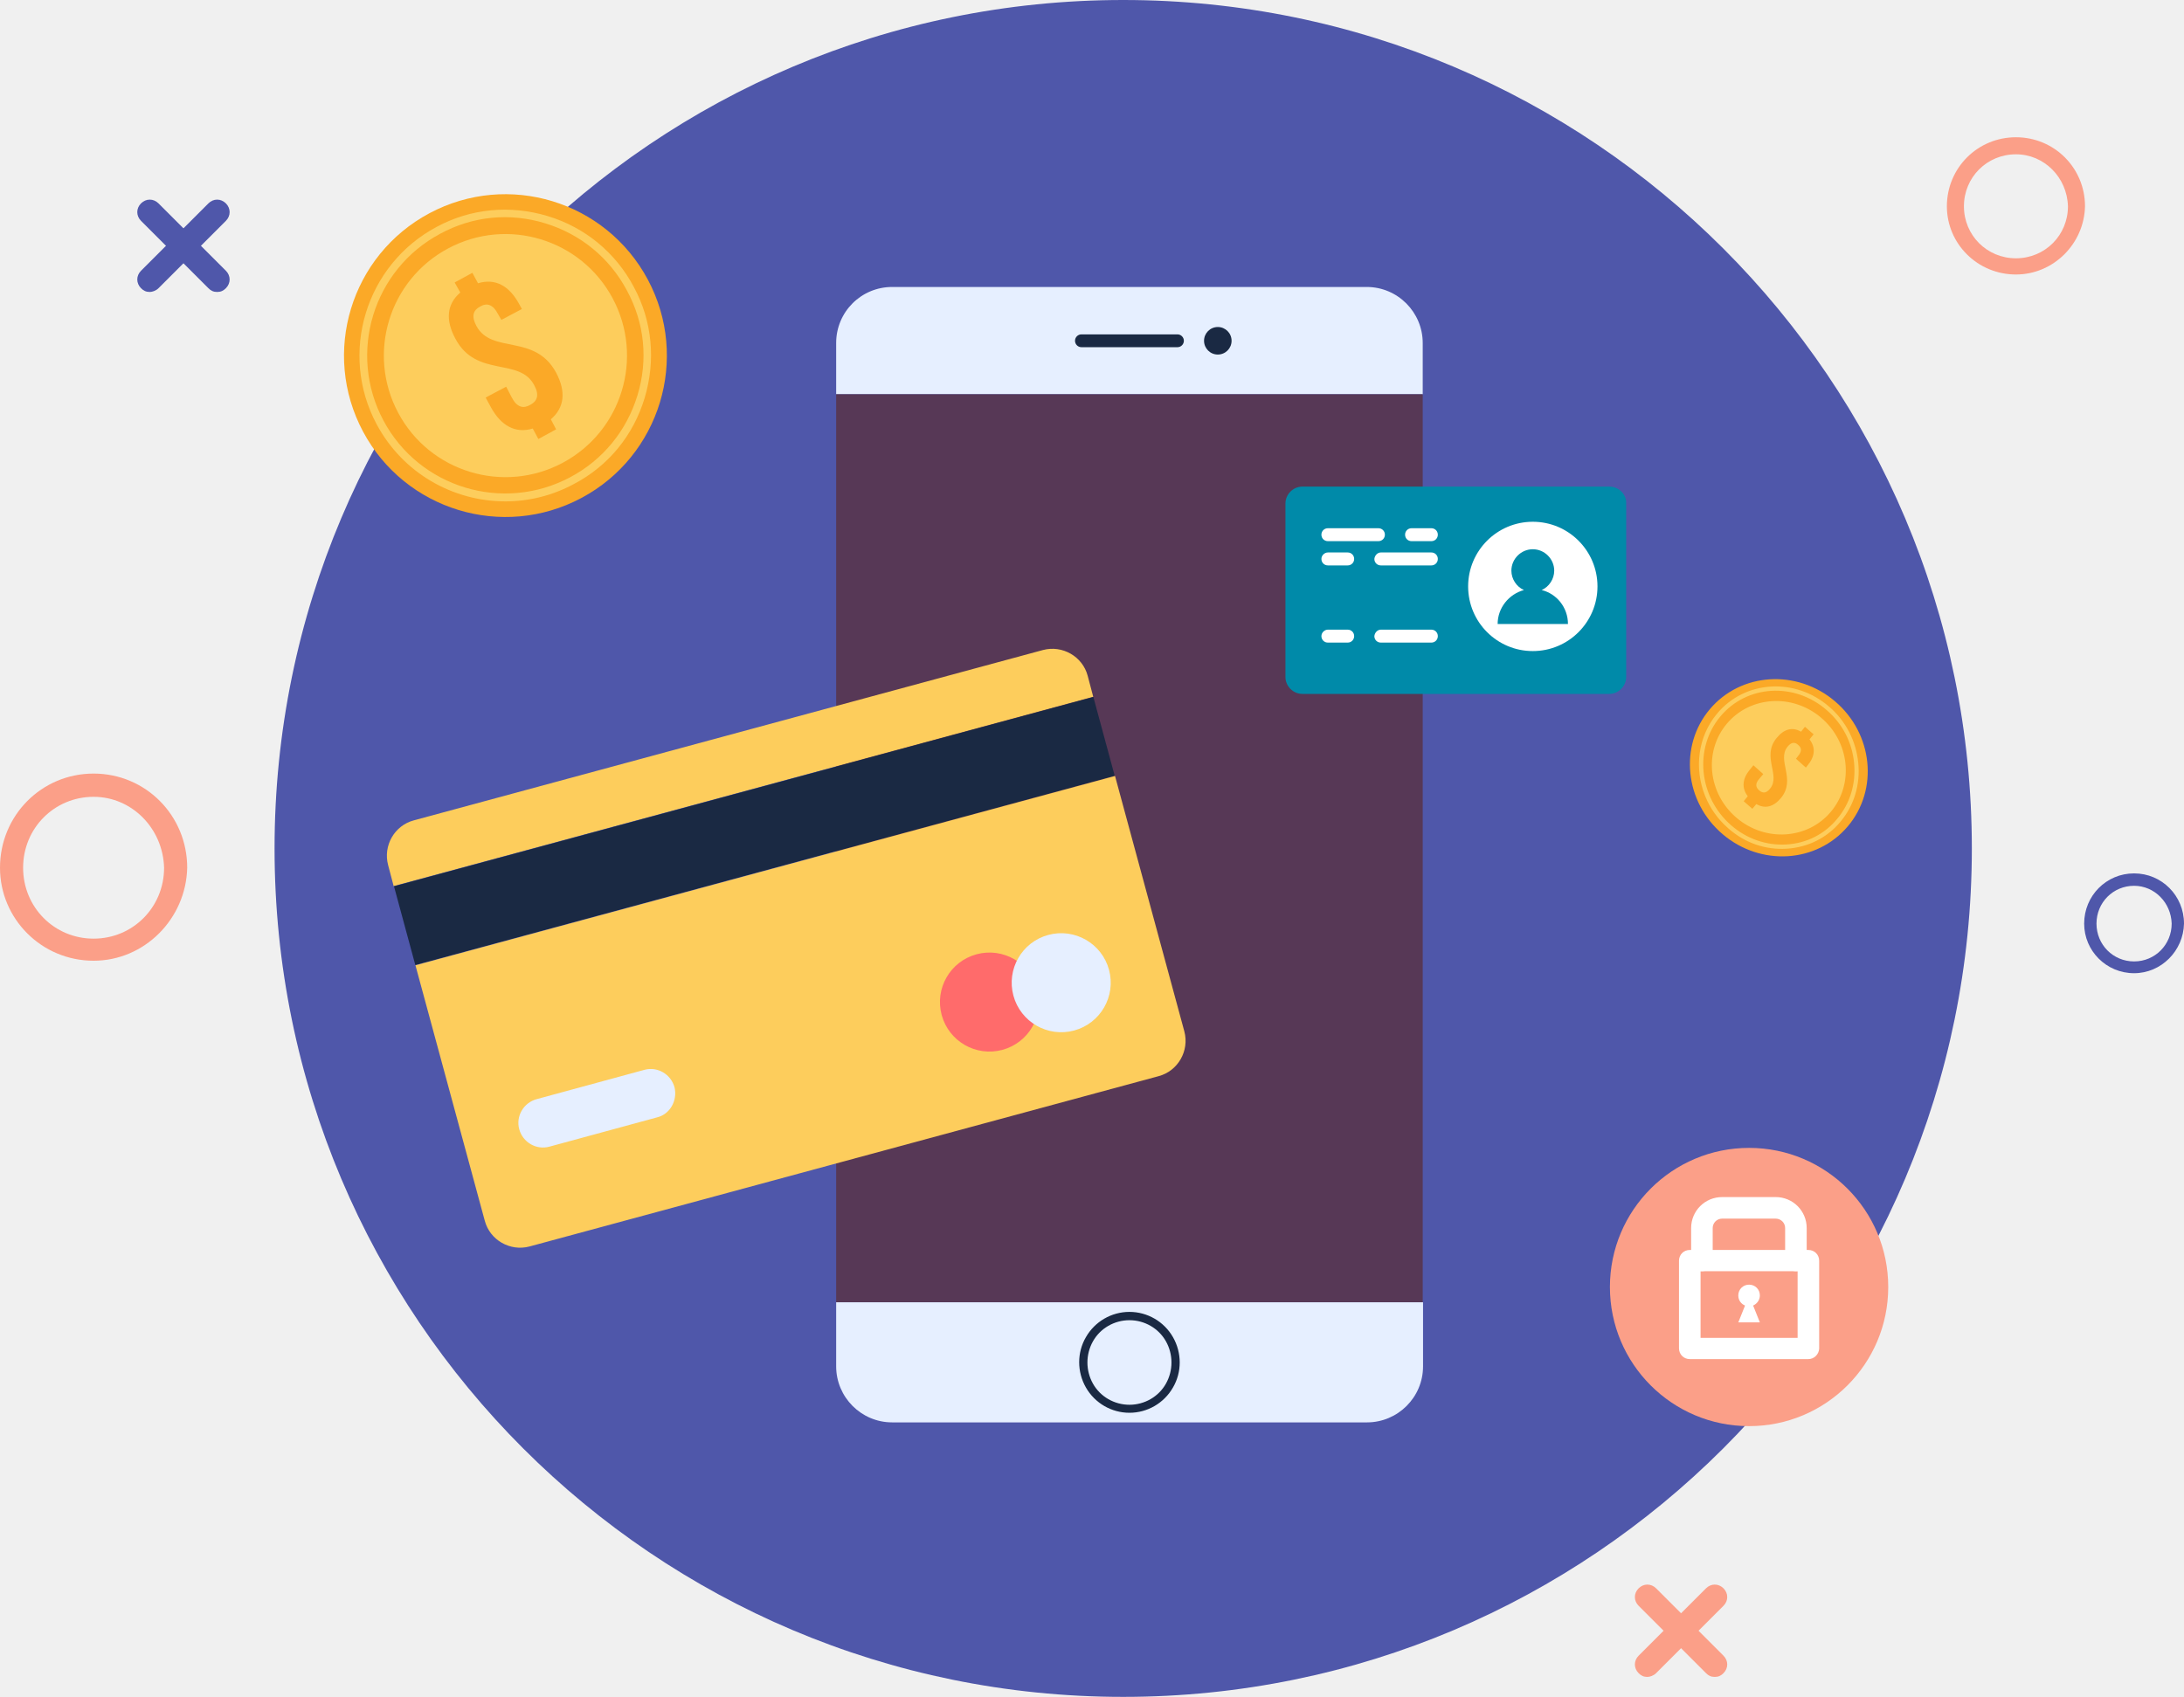
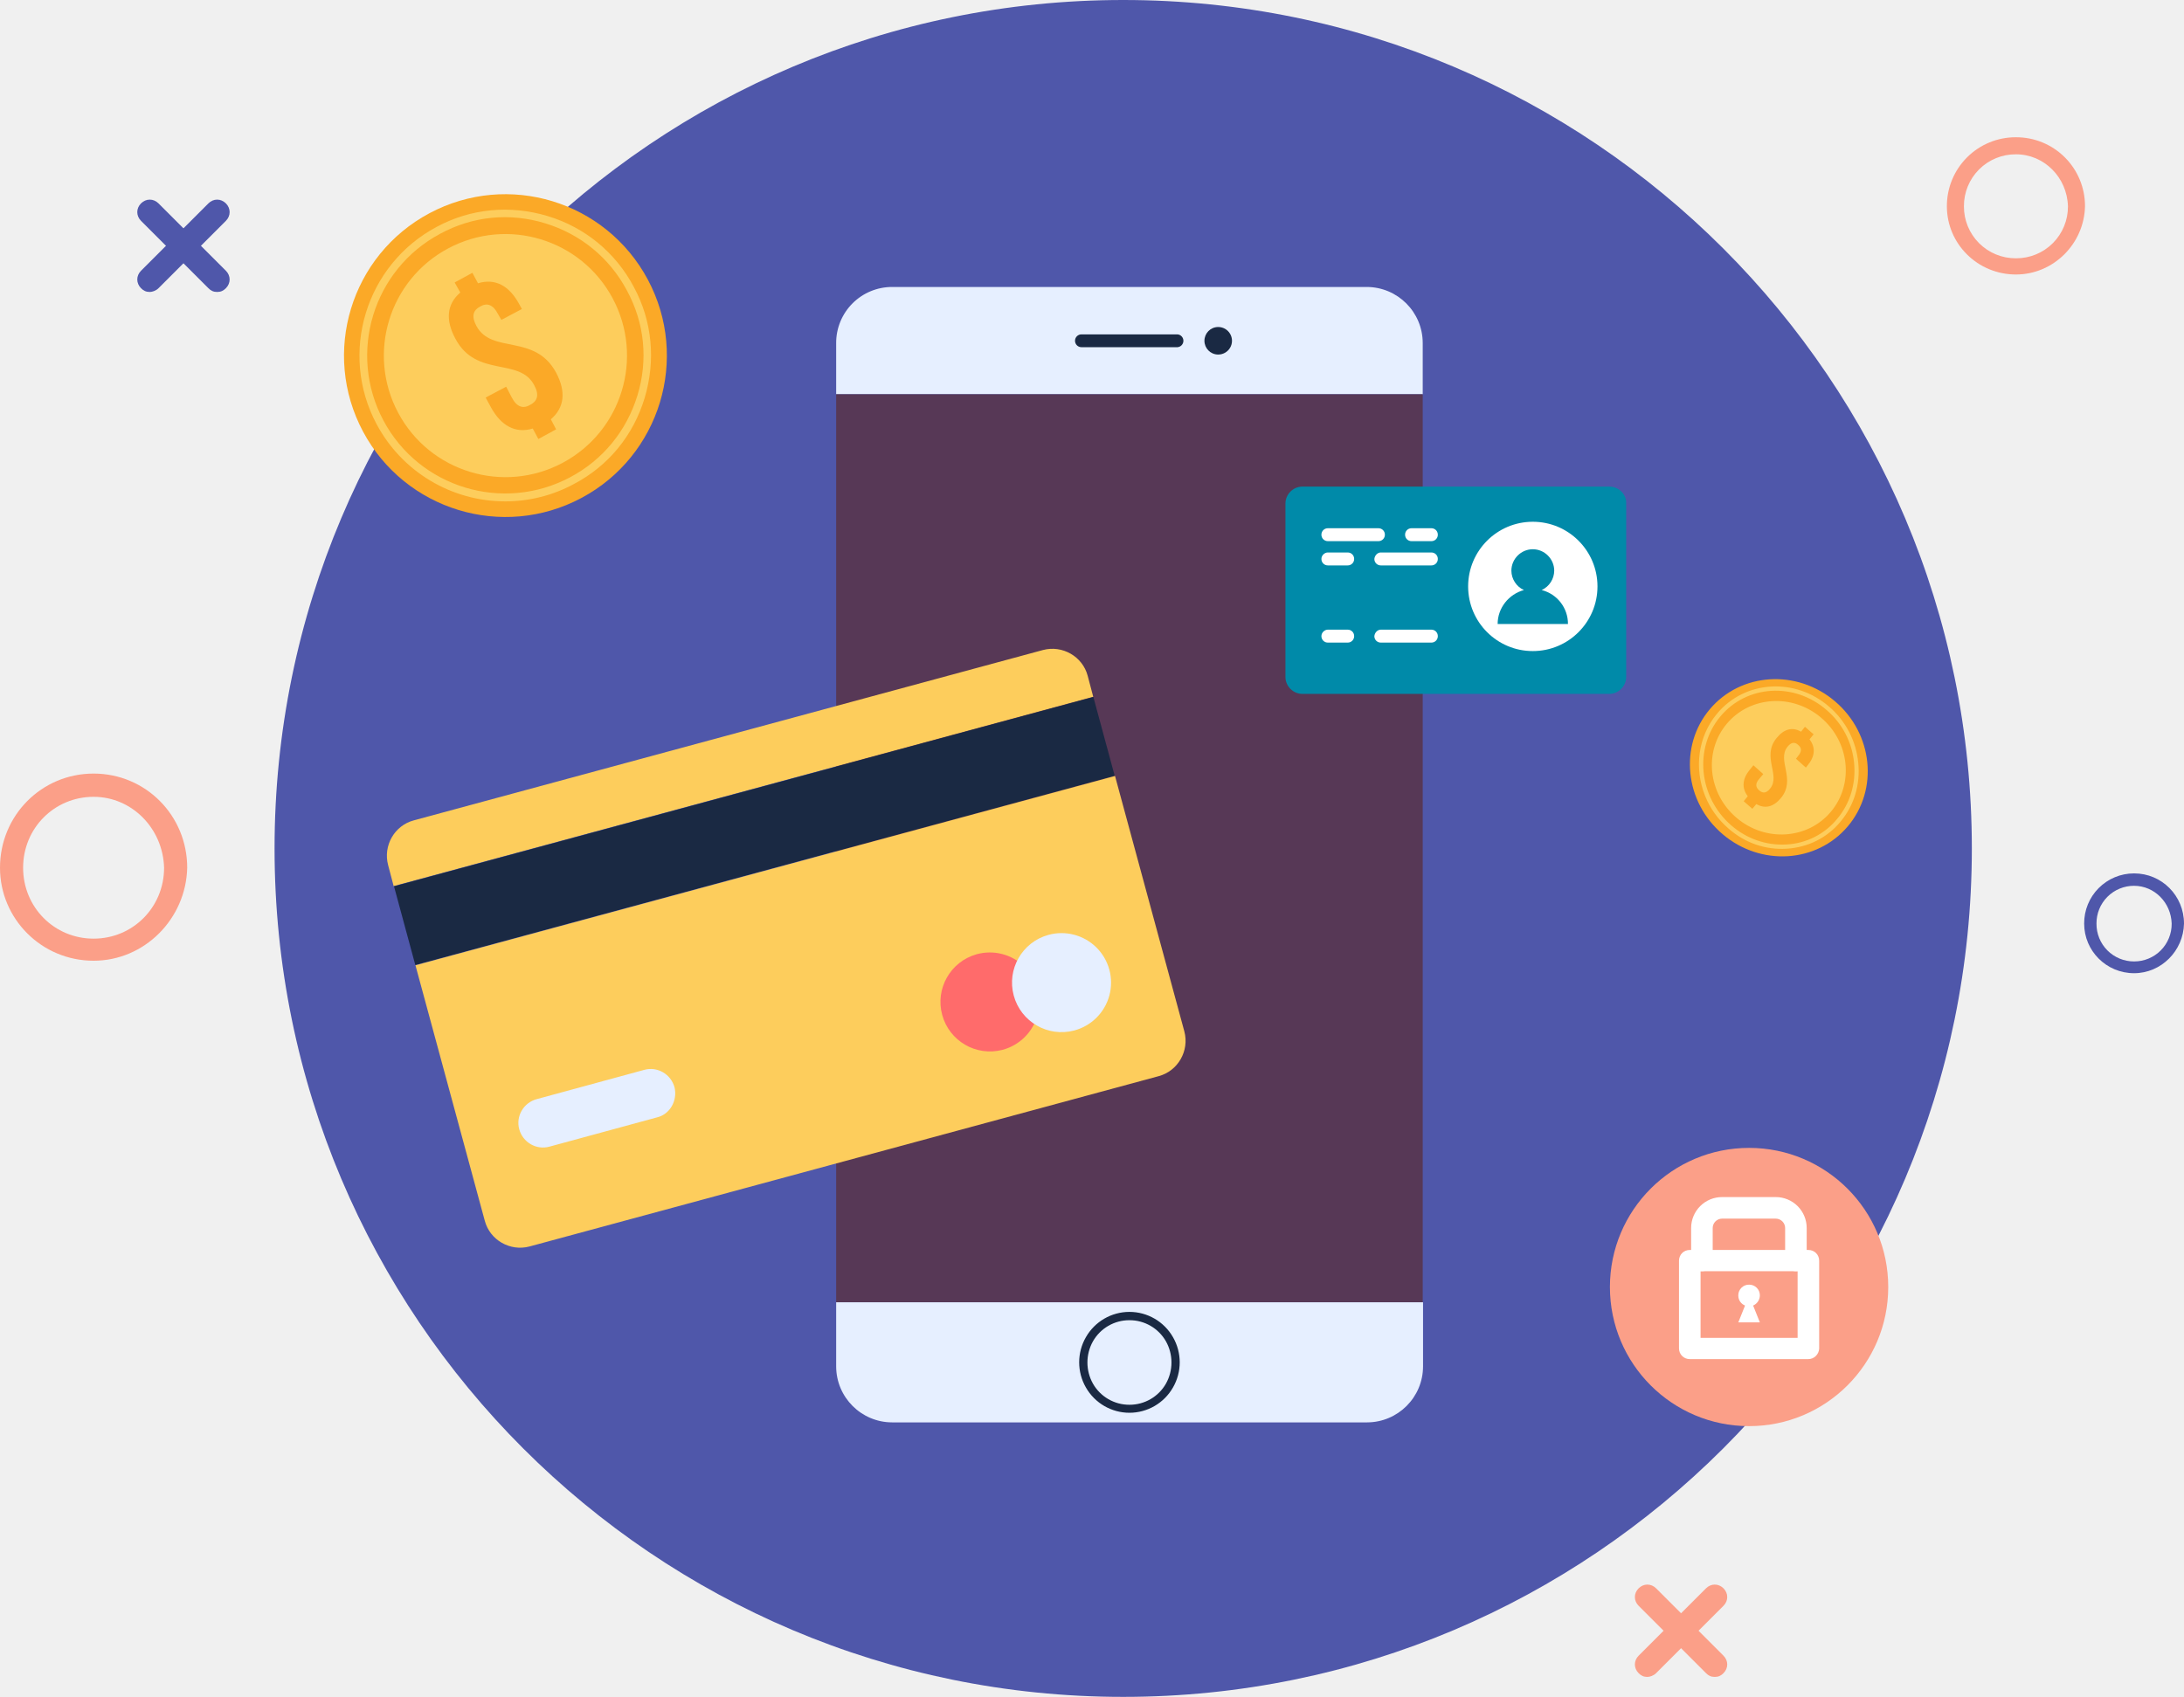
- <svg xmlns="http://www.w3.org/2000/svg" width="175" height="136" viewBox="0 0 175 136" fill="none">
+ <svg xmlns="http://www.w3.org/2000/svg" width="175" height="136" fill="none">
  <circle cx="90" cy="68" r="68" fill="#4F57AA" />
-   <path d="M161.534 22C158.46 22 156 19.54 156 16.534C156 13.46 158.46 11 161.534 11C164.609 11 167.068 13.46 167.068 16.534C167 19.54 164.54 22 161.534 22ZM161.534 12.367C159.211 12.367 157.366 14.211 157.366 16.534C157.366 18.857 159.211 20.702 161.534 20.702C163.857 20.702 165.702 18.857 165.702 16.534C165.634 14.211 163.789 12.367 161.534 12.367Z" fill="#FB9F88" />
-   <path d="M17.4 23.4C17.1 23.4 16.9 23.3 16.7 23.1L11.3 17.7C10.9 17.3 10.9 16.7 11.3 16.3C11.7 15.9 12.3 15.9 12.7 16.3L18.1 21.7C18.5 22.1 18.5 22.7 18.1 23.1C17.9 23.3 17.7 23.4 17.4 23.4Z" fill="#4F57AA" />
-   <path d="M12 23.4C11.7 23.4 11.5 23.3 11.3 23.1C10.9 22.7 10.9 22.1 11.3 21.7L16.7 16.3C17.1 15.9 17.7 15.9 18.1 16.3C18.5 16.7 18.5 17.3 18.1 17.7L12.7 23.1C12.5 23.3 12.2 23.4 12 23.4Z" fill="#4F57AA" />
-   <path d="M137.4 134.4C137.1 134.4 136.9 134.3 136.7 134.1L131.3 128.7C130.9 128.3 130.9 127.7 131.3 127.3C131.7 126.9 132.3 126.9 132.7 127.3L138.1 132.7C138.5 133.1 138.5 133.7 138.1 134.1C137.9 134.3 137.7 134.4 137.4 134.4Z" fill="#FB9F88" />
-   <path d="M132 134.4C131.7 134.4 131.5 134.3 131.3 134.1C130.9 133.7 130.9 133.1 131.3 132.7L136.7 127.3C137.1 126.9 137.7 126.9 138.1 127.3C138.5 127.7 138.5 128.3 138.1 128.7L132.7 134.1C132.5 134.3 132.2 134.4 132 134.4Z" fill="#FB9F88" />
-   <path d="M114 27.492C114 25.028 111.999 23 109.51 23H71.49C69.001 23 67 25.002 67 27.492V31.599H114V27.492Z" fill="#E6EFFF" />
-   <path d="M114 31.599H67V104.374H114V31.599Z" fill="#573856" />
-   <path d="M67 104.374V109.508C67 111.972 69.001 114 71.49 114H109.536C111.999 114 114.026 111.998 114.026 109.508V104.374H67Z" fill="#E6EFFF" />
-   <path d="M90.501 113.23C89.064 113.23 87.73 112.46 87.011 111.202C86.293 109.944 86.293 108.404 87.011 107.172C87.73 105.914 89.064 105.144 90.501 105.144C91.937 105.144 93.271 105.914 93.99 107.172C94.708 108.43 94.708 109.97 93.99 111.202C93.271 112.46 91.937 113.23 90.501 113.23ZM90.501 105.811C89.295 105.811 88.166 106.453 87.576 107.505C86.986 108.558 86.986 109.841 87.576 110.894C88.166 111.946 89.295 112.588 90.501 112.588C91.706 112.588 92.835 111.946 93.425 110.894C94.015 109.841 94.015 108.558 93.425 107.505C92.835 106.453 91.706 105.811 90.501 105.811Z" fill="#1A2943" />
-   <path d="M94.348 27.826H86.652C86.37 27.826 86.139 27.595 86.139 27.313C86.139 27.03 86.37 26.799 86.652 26.799H94.348C94.63 26.799 94.861 27.03 94.861 27.313C94.861 27.595 94.63 27.826 94.348 27.826Z" fill="#1A2943" />
-   <path d="M97.581 28.416C98.19 28.416 98.684 27.922 98.684 27.312C98.684 26.703 98.19 26.209 97.581 26.209C96.971 26.209 96.478 26.703 96.478 27.312C96.478 27.922 96.971 28.416 97.581 28.416Z" fill="#1A2943" />
-   <path d="M140.151 114.301C146.309 114.301 151.301 109.309 151.301 103.151C151.301 96.992 146.309 92 140.151 92C133.992 92 129 96.992 129 103.151C129 109.309 133.992 114.301 140.151 114.301Z" fill="#FB9F88" />
-   <path d="M144.903 108.928H135.399C134.913 108.928 134.535 108.55 134.535 108.064V101.045C134.535 100.559 134.913 100.181 135.399 100.181H144.903C145.389 100.181 145.767 100.559 145.767 101.045V108.091C145.74 108.55 145.362 108.928 144.903 108.928ZM136.263 107.228H144.039V101.882H136.263V107.228Z" fill="white" />
-   <path d="M143.904 101.882C143.418 101.882 143.04 101.504 143.04 101.018V98.426C143.04 97.994 142.689 97.67 142.284 97.67H137.991C137.559 97.67 137.235 98.021 137.235 98.426V101.018C137.235 101.504 136.857 101.882 136.371 101.882C135.885 101.882 135.507 101.504 135.507 101.018V98.426C135.507 97.049 136.614 95.942 137.991 95.942H142.284C143.661 95.942 144.767 97.049 144.767 98.426V101.018C144.767 101.504 144.389 101.882 143.904 101.882Z" fill="white" />
-   <path d="M141.015 103.826C141.015 103.34 140.637 102.962 140.151 102.962C139.665 102.962 139.287 103.34 139.287 103.826C139.287 104.204 139.503 104.501 139.827 104.636L139.287 105.986H140.151H141.015L140.475 104.636C140.772 104.501 141.015 104.204 141.015 103.826Z" fill="white" />
-   <path d="M87.154 54.162C86.742 52.606 85.123 51.686 83.567 52.099L33.162 65.748C31.606 66.16 30.686 67.779 31.099 69.334L31.543 71.017L87.599 55.844L87.154 54.162Z" fill="#FDCD5C" />
-   <path d="M87.61 55.863L31.569 71.032L33.278 77.344L89.319 62.175L87.61 55.863Z" fill="#1A2943" />
-   <path d="M33.289 77.365L38.844 97.838C39.257 99.394 40.875 100.314 42.431 99.901L92.836 86.252C94.392 85.84 95.312 84.221 94.9 82.666L89.345 62.192L33.289 77.365Z" fill="#FDCD5C" />
-   <path d="M52.651 89.554L44.017 91.903C42.969 92.188 41.89 91.553 41.605 90.506C41.319 89.459 41.954 88.379 43.001 88.094L51.635 85.745C52.682 85.459 53.762 86.094 54.047 87.141C54.301 88.189 53.698 89.3 52.651 89.554Z" fill="#E6EFFF" />
-   <path d="M80.322 84.143C82.437 83.57 83.687 81.391 83.115 79.276C82.542 77.161 80.363 75.91 78.248 76.483C76.133 77.055 74.882 79.234 75.455 81.349C76.027 83.465 78.206 84.715 80.322 84.143Z" fill="#FF6B6B" />
-   <path d="M86.07 82.592C88.185 82.02 89.435 79.841 88.863 77.725C88.29 75.61 86.111 74.36 83.996 74.932C81.881 75.505 80.63 77.684 81.203 79.799C81.775 81.914 83.954 83.165 86.07 82.592Z" fill="#E6EFFF" />
-   <path d="M128.942 39H104.36C103.615 39 103 39.615 103 40.36V41.202V44.279V54.255C103 54.999 103.615 55.615 104.36 55.615H128.942C129.687 55.615 130.303 54.999 130.303 54.255V44.279V41.202V40.36C130.335 39.615 129.72 39 128.942 39Z" fill="#008AA9" />
-   <path d="M122.821 52.182C125.683 52.182 128.003 49.861 128.003 47C128.003 44.138 125.683 41.818 122.821 41.818C119.959 41.818 117.639 44.138 117.639 47C117.639 49.861 119.959 52.182 122.821 52.182Z" fill="white" />
-   <path d="M123.533 47.291C124.116 47.032 124.537 46.417 124.537 45.737C124.537 44.797 123.76 44.02 122.821 44.02C121.881 44.02 121.104 44.797 121.104 45.737C121.104 46.417 121.525 47.032 122.108 47.291C120.91 47.615 120.003 48.716 120.003 50.012H125.638C125.638 48.684 124.731 47.583 123.533 47.291Z" fill="#008AA9" />
-   <path d="M110.449 43.372H106.401C106.11 43.372 105.883 43.146 105.883 42.854C105.883 42.563 106.11 42.336 106.401 42.336H110.449C110.741 42.336 110.968 42.563 110.968 42.854C110.968 43.146 110.741 43.372 110.449 43.372Z" fill="white" />
-   <path d="M114.692 43.372H113.105C112.814 43.372 112.587 43.146 112.587 42.854C112.587 42.563 112.814 42.336 113.105 42.336H114.692C114.984 42.336 115.21 42.563 115.21 42.854C115.21 43.146 114.984 43.372 114.692 43.372Z" fill="white" />
-   <path d="M110.643 44.279H114.692C114.983 44.279 115.21 44.506 115.21 44.797C115.21 45.089 114.983 45.316 114.692 45.316H110.643C110.352 45.316 110.125 45.089 110.125 44.797C110.157 44.506 110.384 44.279 110.643 44.279Z" fill="white" />
-   <path d="M106.401 44.279H107.988C108.279 44.279 108.506 44.506 108.506 44.797C108.506 45.089 108.279 45.316 107.988 45.316H106.401C106.11 45.316 105.883 45.089 105.883 44.797C105.883 44.506 106.142 44.279 106.401 44.279Z" fill="white" />
-   <path d="M110.643 50.465H114.692C114.983 50.465 115.21 50.692 115.21 50.983C115.21 51.275 114.983 51.502 114.692 51.502H110.643C110.352 51.502 110.125 51.275 110.125 50.983C110.157 50.692 110.384 50.465 110.643 50.465Z" fill="white" />
-   <path d="M106.401 50.465H107.988C108.279 50.465 108.506 50.692 108.506 50.983C108.506 51.275 108.279 51.502 107.988 51.502H106.401C106.11 51.502 105.883 51.275 105.883 50.983C105.883 50.692 106.142 50.465 106.401 50.465Z" fill="white" />
-   <path d="M46.59 39.91C52.892 36.546 55.273 28.711 51.91 22.41C48.546 16.108 40.711 13.727 34.41 17.09C28.108 20.454 25.727 28.289 29.09 34.59C32.454 40.892 40.289 43.273 46.59 39.91Z" fill="#FBA927" />
-   <path d="M45.087 37.093C49.832 34.56 51.626 28.659 49.093 23.913C46.56 19.168 40.659 17.374 35.913 19.907C31.168 22.44 29.374 28.341 31.907 33.087C34.44 37.833 40.341 39.626 45.087 37.093Z" fill="#FDCD5C" />
-   <path d="M40.495 40.184C36.302 40.184 32.271 37.926 30.174 33.992C27.143 28.315 29.303 21.22 34.98 18.188C37.721 16.704 40.882 16.414 43.882 17.317C46.881 18.22 49.332 20.252 50.784 22.993C52.267 25.735 52.558 28.896 51.654 31.895C50.751 34.895 48.752 37.346 45.978 38.797C44.236 39.733 42.366 40.184 40.495 40.184ZM30.723 33.701C33.593 39.087 40.302 41.119 45.688 38.249C48.3 36.862 50.203 34.54 51.074 31.702C51.945 28.863 51.654 25.896 50.235 23.284C48.849 20.671 46.526 18.768 43.688 17.898C40.85 17.027 37.883 17.317 35.27 18.736C29.884 21.607 27.852 28.315 30.723 33.701Z" fill="#FDCD5C" />
-   <path d="M36.883 23.445L36.431 22.639L37.85 21.865L38.302 22.703C39.688 22.284 40.817 22.897 41.624 24.413L41.817 24.767L40.172 25.638L39.914 25.187C39.495 24.38 39.011 24.251 38.463 24.574C37.915 24.864 37.753 25.348 38.173 26.122C39.398 28.412 42.849 26.703 44.559 29.863C45.365 31.379 45.236 32.669 44.139 33.605L44.559 34.411L43.139 35.185L42.688 34.346C41.301 34.766 40.14 34.121 39.334 32.637L38.914 31.863L40.559 30.992L41.011 31.863C41.43 32.669 41.946 32.766 42.495 32.444C43.043 32.153 43.236 31.669 42.817 30.895C41.656 28.605 38.173 30.315 36.495 27.154C35.689 25.671 35.786 24.38 36.883 23.445Z" fill="#FBA927" />
-   <path d="M138.039 66.864C141.093 69.456 145.58 69.17 148.063 66.226C150.545 63.282 150.082 58.795 147.029 56.203C143.975 53.611 139.488 53.897 137.005 56.841C134.523 59.785 134.986 64.272 138.039 66.864Z" fill="#FBA927" />
-   <path d="M139.15 65.548C141.449 67.5 144.829 67.285 146.698 65.068C148.568 62.851 148.219 59.471 145.92 57.519C143.62 55.567 140.24 55.782 138.371 57.999C136.501 60.216 136.85 63.596 139.15 65.548Z" fill="#FDCD5C" />
-   <path d="M136.627 63.791C135.744 61.6 136.035 59.055 137.582 57.198C139.812 54.515 143.854 54.272 146.582 56.653C147.91 57.799 148.723 59.395 148.899 61.138C149.075 62.881 148.564 64.555 147.485 65.844C146.412 67.15 144.875 67.913 143.169 68.022C141.463 68.13 139.802 67.559 138.484 66.389C137.644 65.66 137.022 64.769 136.627 63.791ZM137.844 57.429C135.727 59.971 136.114 63.871 138.7 66.132C139.951 67.229 141.526 67.775 143.144 67.681C144.762 67.587 146.201 66.861 147.222 65.614C148.25 64.383 148.723 62.801 148.565 61.149C148.407 59.497 147.634 58.002 146.367 56.911C143.78 54.651 139.961 54.886 137.844 57.429Z" fill="#FDCD5C" />
-   <path d="M144.316 58.643L144.627 58.249L145.32 58.855L144.993 59.256C145.501 59.913 145.432 60.63 144.838 61.349L144.7 61.52L143.909 60.812L144.082 60.588C144.4 60.211 144.362 59.929 144.082 59.699C143.819 59.463 143.54 59.47 143.238 59.841C142.343 60.931 143.942 62.439 142.71 63.953C142.116 64.671 141.437 64.849 140.731 64.445L140.413 64.822L139.719 64.216L140.046 63.815C139.539 63.158 139.617 62.417 140.195 61.705L140.496 61.334L141.287 62.042L140.943 62.449C140.625 62.826 140.687 63.119 140.966 63.349C141.23 63.584 141.516 63.595 141.817 63.224C142.727 62.168 141.12 60.643 142.359 59.147C142.937 58.434 143.609 58.239 144.316 58.643Z" fill="#FBA927" />
-   <path d="M7.5 77C3.333 77 0 73.646 0 69.547C0 65.354 3.333 62 7.5 62C11.667 62 15 65.354 15 69.547C14.907 73.646 11.574 77 7.5 77ZM7.5 63.863C4.352 63.863 1.852 66.379 1.852 69.547C1.852 72.714 4.352 75.23 7.5 75.23C10.648 75.23 13.148 72.714 13.148 69.547C13.056 66.379 10.556 63.863 7.5 63.863Z" fill="#FB9F88" />
-   <path d="M171 78C168.778 78 167 76.211 167 74.025C167 71.789 168.778 70 171 70C173.222 70 175 71.789 175 74.025C174.951 76.211 173.173 78 171 78ZM171 70.994C169.321 70.994 167.988 72.335 167.988 74.025C167.988 75.714 169.321 77.056 171 77.056C172.679 77.056 174.012 75.714 174.012 74.025C173.963 72.335 172.63 70.994 171 70.994Z" fill="#4F57AA" />
+   <path d="M161.534 22C158.46 22 156 19.54 156 16.534A5.511 5.511 0 01161.534 11a5.51 5.51 0 015.534 5.534C167 19.54 164.54 22 161.534 22zm0-9.633a4.141 4.141 0 00-4.168 4.167 4.141 4.141 0 004.168 4.168 4.141 4.141 0 004.168-4.168c-.068-2.323-1.913-4.167-4.168-4.167z" fill="#FB9F88" />
+   <path d="M17.4 23.4c-.3 0-.5-.1-.7-.3l-5.4-5.4c-.4-.4-.4-1 0-1.4.4-.4 1-.4 1.4 0l5.4 5.4c.4.4.4 1 0 1.4-.2.2-.4.3-.7.3z" fill="#4F57AA" />
+   <path d="M12 23.4c-.3 0-.5-.1-.7-.3-.4-.4-.4-1 0-1.4l5.4-5.4c.4-.4 1-.4 1.4 0 .4.4.4 1 0 1.4l-5.4 5.4c-.2.2-.5.3-.7.3z" fill="#4F57AA" />
+   <path d="M137.4 134.4c-.3 0-.5-.1-.7-.3l-5.4-5.4c-.4-.4-.4-1 0-1.4.4-.4 1-.4 1.4 0l5.4 5.4c.4.4.4 1 0 1.4-.2.2-.4.3-.7.3z" fill="#FB9F88" />
+   <path d="M132 134.4c-.3 0-.5-.1-.7-.3-.4-.4-.4-1 0-1.4l5.4-5.4c.4-.4 1-.4 1.4 0 .4.4.4 1 0 1.4l-5.4 5.4c-.2.2-.5.3-.7.3z" fill="#FB9F88" />
+   <path d="M114 27.492A4.496 4.496 0 00109.51 23H71.49A4.48 4.48 0 0067 27.492V31.6h47v-4.107z" fill="#E6EFFF" />
+   <path d="M114 31.6H67v72.774h47V31.599z" fill="#573856" />
+   <path d="M67 104.374v5.134A4.496 4.496 0 0071.49 114h38.046a4.496 4.496 0 004.49-4.492v-5.134H67z" fill="#E6EFFF" />
+   <path d="M90.5 113.23a4.02 4.02 0 01-3.489-2.028 4.038 4.038 0 010-4.03 4.02 4.02 0 013.49-2.028c1.436 0 2.77.77 3.489 2.028a4.038 4.038 0 010 4.03 4.02 4.02 0 01-3.49 2.028zm0-7.419a3.352 3.352 0 00-2.924 1.694 3.466 3.466 0 000 3.389 3.352 3.352 0 002.925 1.694 3.352 3.352 0 002.924-1.694 3.466 3.466 0 000-3.389 3.352 3.352 0 00-2.924-1.694zm3.848-77.985h-7.696a.515.515 0 01-.513-.513c0-.283.23-.514.513-.514h7.696a.515.515 0 010 1.027zm3.232.59a1.104 1.104 0 100-2.207 1.104 1.104 0 000 2.207z" fill="#1A2943" />
+   <path d="M140.151 114.301c6.158 0 11.15-4.992 11.15-11.15 0-6.159-4.992-11.151-11.15-11.151C133.992 92 129 96.992 129 103.151c0 6.158 4.992 11.15 11.151 11.15z" fill="#FB9F88" />
+   <path d="M144.903 108.928h-9.504a.853.853 0 01-.864-.864v-7.019c0-.486.378-.864.864-.864h9.504c.486 0 .864.378.864.864v7.046c-.027.459-.405.837-.864.837zm-8.64-1.7h7.776v-5.346h-7.776v5.346z" fill="#fff" />
+   <path d="M143.904 101.882a.853.853 0 01-.864-.864v-2.592a.755.755 0 00-.756-.756h-4.293a.755.755 0 00-.756.756v2.592a.853.853 0 01-.864.864.853.853 0 01-.864-.864v-2.592a2.477 2.477 0 012.484-2.484h4.293a2.477 2.477 0 012.483 2.484v2.592a.853.853 0 01-.863.864zm-2.889 1.944a.853.853 0 00-.864-.864.853.853 0 00-.864.864c0 .378.216.675.54.81l-.54 1.35h1.728l-.54-1.35a.898.898 0 00.54-.81z" fill="#fff" />
+   <path d="M87.154 54.162c-.412-1.556-2.031-2.476-3.587-2.063L33.162 65.748c-1.556.412-2.476 2.03-2.063 3.586l.444 1.683 56.056-15.173-.445-1.682z" fill="#FDCD5C" />
+   <path d="M87.61 55.863l-56.04 15.17 1.708 6.311 56.04-15.17-1.708-6.311z" fill="#1A2943" />
+   <path d="M33.29 77.365l5.554 20.473c.413 1.556 2.031 2.476 3.587 2.063l50.405-13.648c1.556-.413 2.476-2.032 2.064-3.587l-5.555-20.474-56.056 15.173z" fill="#FDCD5C" />
+   <path d="M52.65 89.554l-8.633 2.349c-1.048.285-2.127-.35-2.412-1.397-.286-1.047.349-2.127 1.396-2.412l8.634-2.35c1.047-.285 2.127.35 2.412 1.397.254 1.048-.349 2.159-1.396 2.413z" fill="#E6EFFF" />
+   <path d="M80.322 84.143a3.968 3.968 0 10-2.074-7.66 3.968 3.968 0 002.073 7.66z" fill="#FF6B6B" />
+   <path d="M86.07 82.592a3.968 3.968 0 10-2.074-7.66 3.968 3.968 0 002.074 7.66z" fill="#E6EFFF" />
+   <path d="M128.942 39H104.36c-.745 0-1.36.615-1.36 1.36v13.894c0 .745.615 1.36 1.36 1.36h24.582c.745 0 1.361-.615 1.361-1.36V40.36c.032-.745-.583-1.36-1.361-1.36z" fill="#008AA9" />
+   <path d="M122.821 52.182a5.182 5.182 0 100-10.364 5.182 5.182 0 000 10.364z" fill="#fff" />
+   <path d="M123.533 47.291a1.724 1.724 0 001.004-1.554c0-.94-.777-1.717-1.716-1.717-.94 0-1.717.777-1.717 1.717 0 .68.421 1.295 1.004 1.554-1.198.324-2.105 1.425-2.105 2.72h5.635a2.79 2.79 0 00-2.105-2.72z" fill="#008AA9" />
+   <path d="M110.449 43.372h-4.048a.512.512 0 01-.518-.518c0-.291.227-.518.518-.518h4.048c.292 0 .519.227.519.518a.512.512 0 01-.519.518zm4.243 0h-1.587a.512.512 0 01-.518-.518c0-.291.227-.518.518-.518h1.587c.292 0 .518.227.518.518a.511.511 0 01-.518.518zm-4.049.908h4.049c.291 0 .518.226.518.517a.512.512 0 01-.518.519h-4.049a.512.512 0 01-.518-.519c.032-.291.259-.518.518-.518zm-4.242 0h1.587c.291 0 .518.226.518.517a.512.512 0 01-.518.519h-1.587a.512.512 0 01-.518-.519c0-.291.259-.518.518-.518zm4.242 6.185h4.049c.291 0 .518.227.518.518a.512.512 0 01-.518.519h-4.049a.512.512 0 01-.518-.519c.032-.291.259-.518.518-.518zm-4.242 0h1.587c.291 0 .518.227.518.518a.512.512 0 01-.518.519h-1.587a.512.512 0 01-.518-.519c0-.291.259-.518.518-.518z" fill="#fff" />
+   <path d="M46.59 39.91c6.302-3.364 8.683-11.199 5.32-17.5-3.364-6.302-11.199-8.683-17.5-5.32-6.302 3.364-8.683 11.199-5.32 17.5 3.364 6.302 11.199 8.683 17.5 5.32z" fill="#FBA927" />
+   <path d="M45.087 37.093c4.745-2.533 6.539-8.434 4.006-13.18-2.533-4.745-8.434-6.539-13.18-4.006-4.745 2.533-6.54 8.434-4.006 13.18 2.533 4.745 8.434 6.54 13.18 4.006z" fill="#FDCD5C" />
+   <path d="M40.495 40.184a11.678 11.678 0 01-10.32-6.192c-3.032-5.677-.872-12.772 4.805-15.804 2.741-1.484 5.902-1.774 8.902-.871 3 .903 5.45 2.935 6.902 5.676 1.483 2.742 1.774 5.903.87 8.902-.903 3-2.902 5.45-5.676 6.902a11.536 11.536 0 01-5.483 1.387zm-9.772-6.483c2.87 5.386 9.579 7.418 14.965 4.548 2.612-1.387 4.515-3.71 5.386-6.547.87-2.839.58-5.806-.839-8.418-1.386-2.613-3.709-4.516-6.547-5.386-2.838-.871-5.805-.581-8.418.838-5.386 2.87-7.418 9.58-4.547 14.965z" fill="#FDCD5C" />
+   <path d="M36.883 23.445l-.452-.806 1.42-.774.45.838c1.387-.419 2.516.194 3.323 1.71l.193.354-1.645.871-.258-.451c-.419-.807-.903-.936-1.451-.613-.548.29-.71.774-.29 1.548 1.225 2.29 4.676.58 6.386 3.741.806 1.516.677 2.806-.42 3.742l.42.806-1.42.774-.451-.839c-1.387.42-2.548-.225-3.354-1.709l-.42-.774 1.645-.87.452.87c.42.806.935.903 1.483.58.549-.29.742-.773.323-1.547-1.161-2.29-4.644-.581-6.322-3.742-.806-1.483-.71-2.774.388-3.709zm101.156 43.419c3.054 2.592 7.541 2.306 10.024-.638 2.482-2.944 2.019-7.431-1.034-10.023-3.054-2.592-7.541-2.306-10.024.638-2.482 2.944-2.019 7.431 1.034 10.023z" fill="#FBA927" />
+   <path d="M139.15 65.548c2.299 1.952 5.679 1.737 7.548-.48 1.87-2.217 1.521-5.597-.778-7.549-2.3-1.952-5.68-1.737-7.549.48-1.87 2.217-1.521 5.597.779 7.549z" fill="#FDCD5C" />
+   <path d="M136.627 63.791c-.883-2.191-.592-4.736.955-6.593 2.23-2.683 6.272-2.926 9-.545a6.79 6.79 0 012.317 4.485c.176 1.743-.335 3.417-1.414 4.706-1.073 1.306-2.61 2.07-4.316 2.178-1.706.108-3.367-.463-4.685-1.633a6.805 6.805 0 01-1.857-2.597zm1.217-6.362c-2.117 2.542-1.73 6.442.856 8.703 1.251 1.097 2.826 1.642 4.444 1.549a5.61 5.61 0 004.078-2.067c1.028-1.23 1.501-2.813 1.343-4.465a6.347 6.347 0 00-2.198-4.238c-2.587-2.26-6.406-2.025-8.523.518z" fill="#FDCD5C" />
+   <path d="M144.316 58.643l.311-.394.693.606-.327.4c.508.658.439 1.375-.155 2.094l-.138.171-.791-.708.173-.224c.318-.377.28-.659 0-.889-.263-.236-.542-.229-.844.142-.895 1.09.704 2.598-.528 4.111-.594.72-1.273.897-1.979.493l-.318.377-.694-.606.327-.4c-.507-.658-.429-1.399.149-2.111l.301-.371.791.708-.344.407c-.318.377-.256.67.023.9.264.236.55.246.851-.125.91-1.056-.697-2.58.542-4.077.578-.713 1.25-.908 1.957-.504z" fill="#FBA927" />
+   <path d="M7.5 77C3.333 77 0 73.646 0 69.547 0 65.354 3.333 62 7.5 62s7.5 3.354 7.5 7.547C14.907 73.646 11.574 77 7.5 77zm0-13.137c-3.148 0-5.648 2.516-5.648 5.684 0 3.167 2.5 5.683 5.648 5.683 3.148 0 5.648-2.516 5.648-5.683-.092-3.168-2.592-5.684-5.648-5.684z" fill="#FB9F88" />
+   <path d="M171 78c-2.222 0-4-1.789-4-3.975A3.996 3.996 0 01171 70c2.222 0 4 1.789 4 4.025-.049 2.186-1.827 3.975-4 3.975zm0-7.006a3.002 3.002 0 00-3.012 3.03A3.002 3.002 0 00171 77.057a3.002 3.002 0 003.012-3.031c-.049-1.69-1.382-3.031-3.012-3.031z" fill="#4F57AA" />
</svg>
